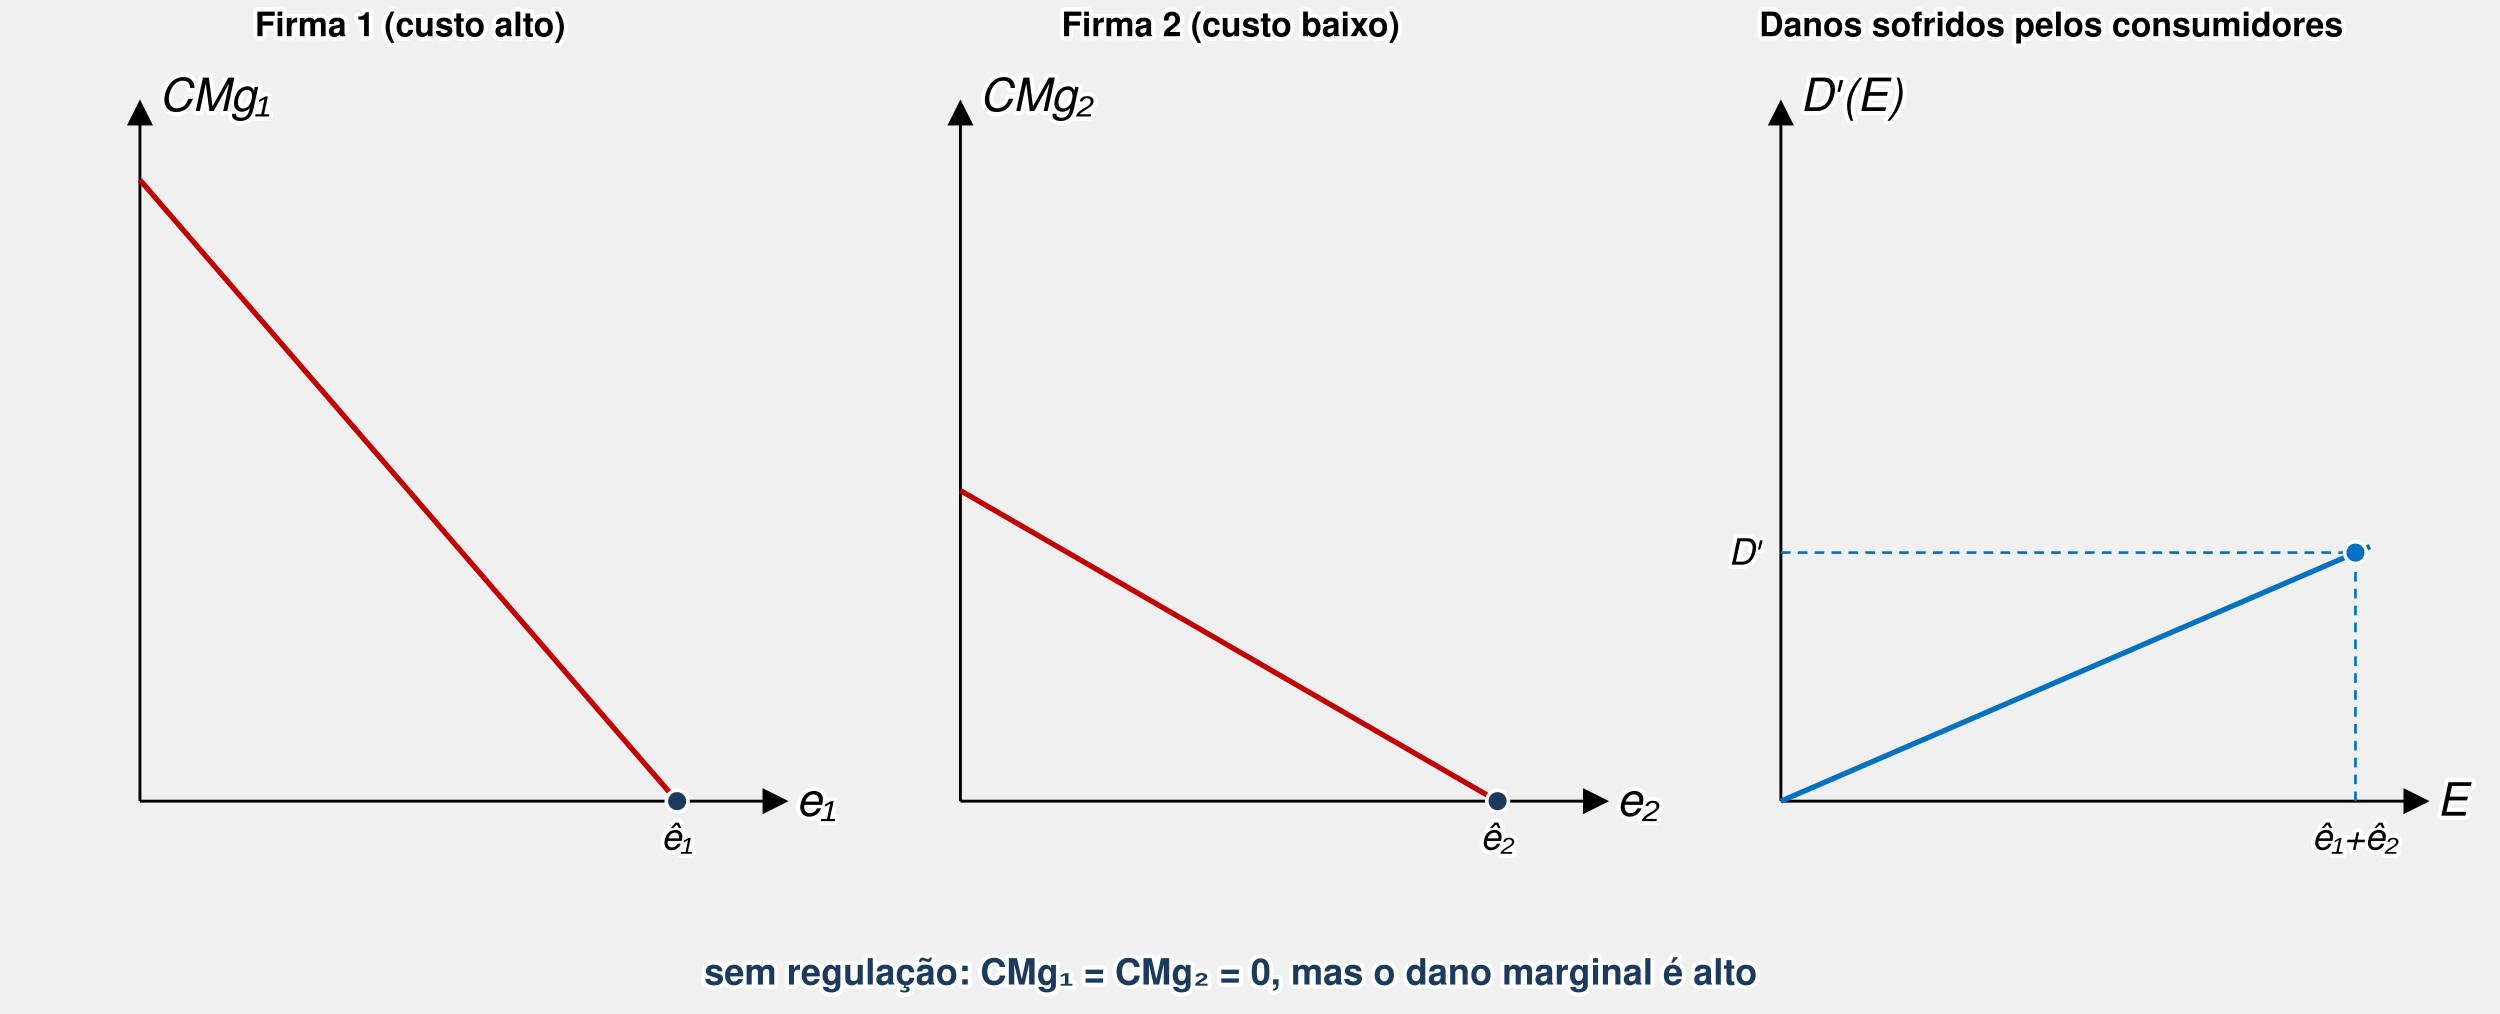
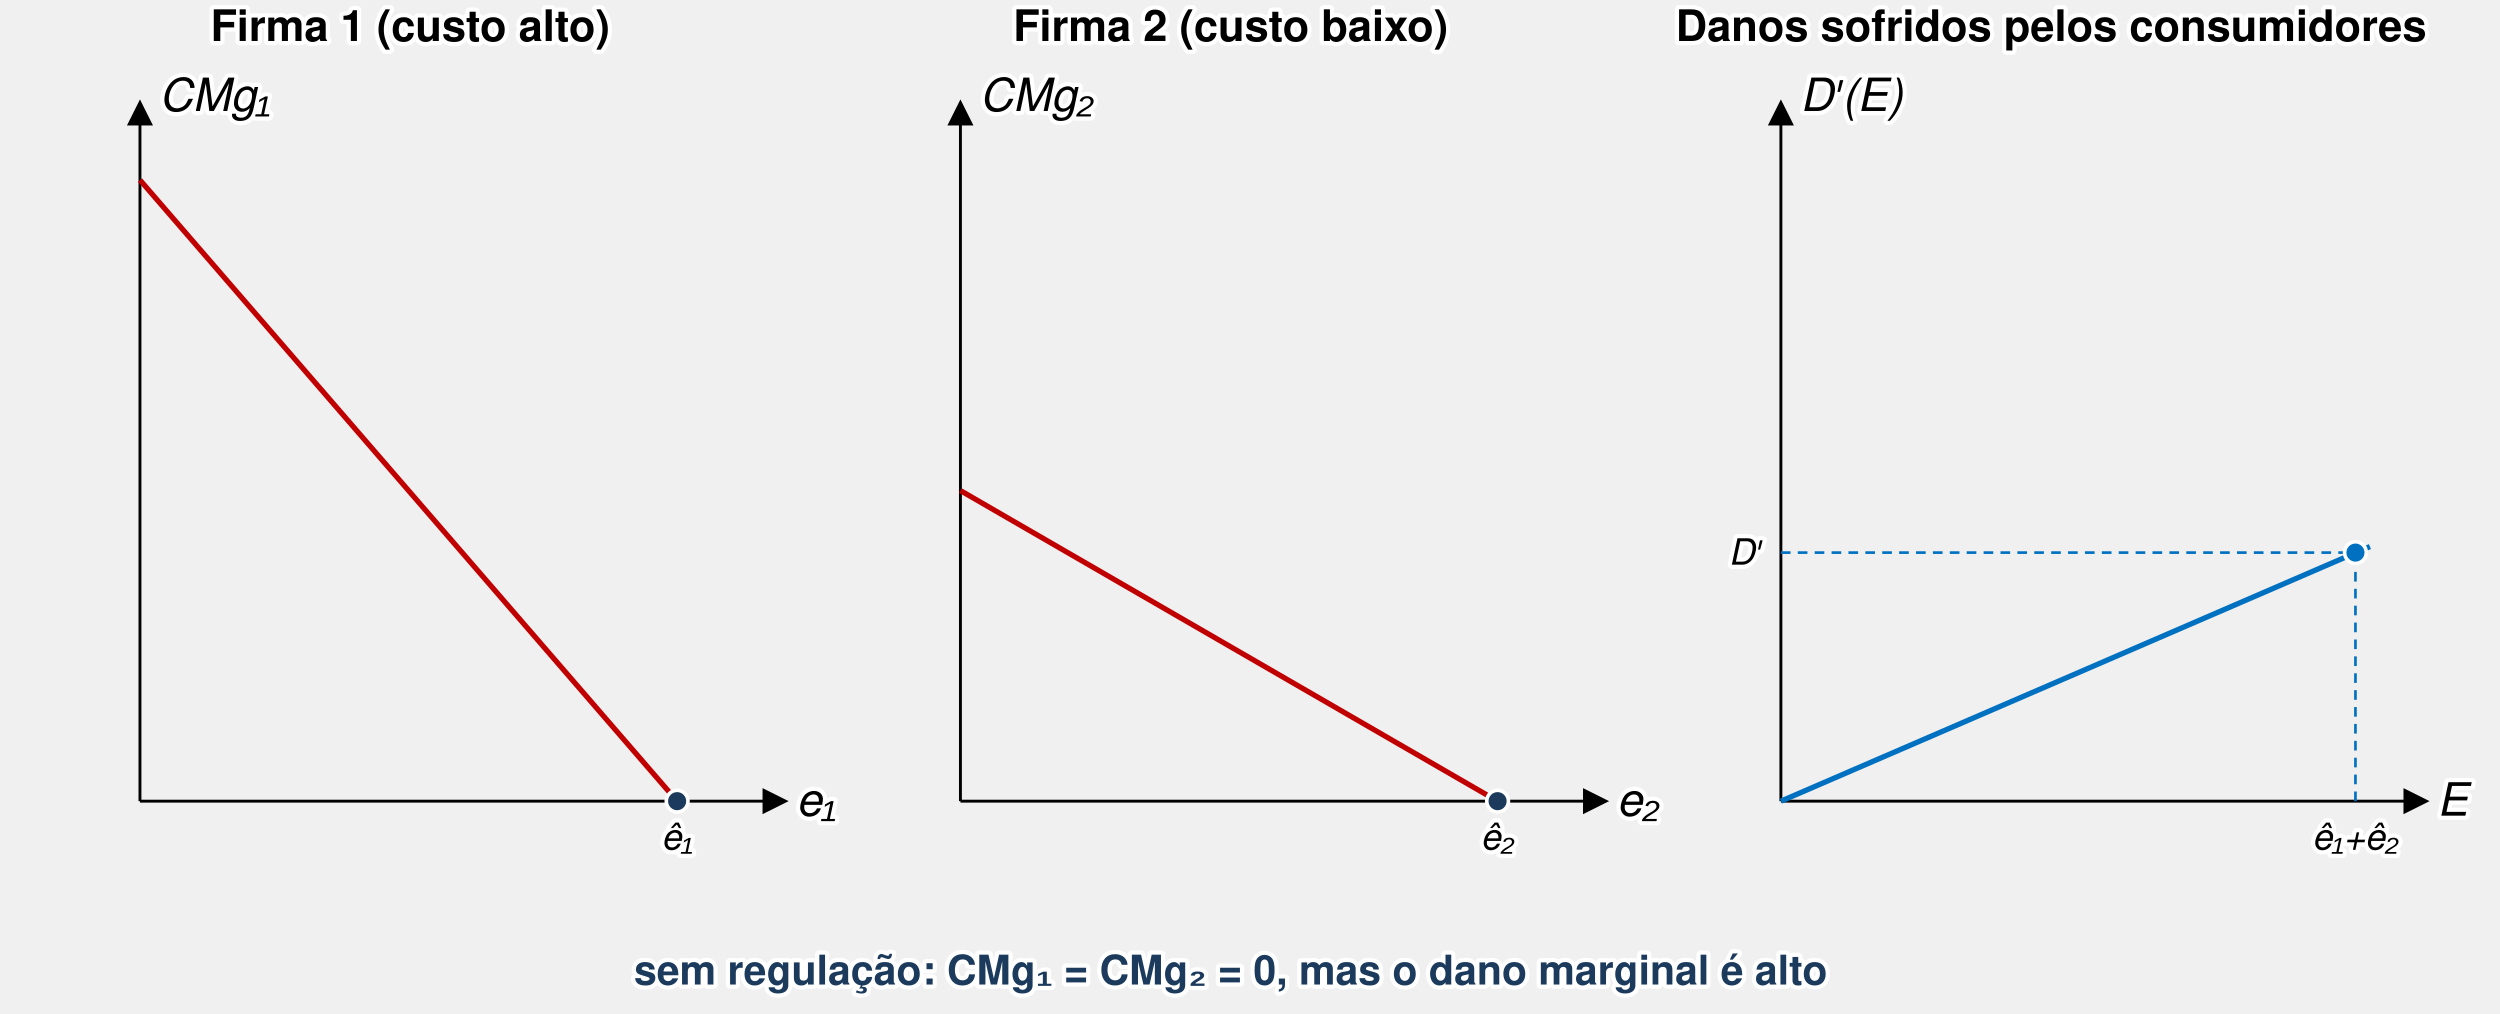
<svg xmlns="http://www.w3.org/2000/svg" width="1036" height="420" viewBox="0 0 1036 420" role="img" font-family="Source Sans Pro, Helvetica, Arial, sans-serif">
  <defs>
    <marker id="seta" markerWidth="9" markerHeight="9" refX="5" refY="4.5" orient="auto">
      <path d="M0,0 L9,4.5 L0,9 Z" fill="#000000" />
    </marker>
    <marker id="seta-apagada" markerWidth="9" markerHeight="9" refX="5" refY="4.5" orient="auto">
      <path d="M0,0 L9,4.5 L0,9 Z" fill="#c8d0d8" />
    </marker>
+     <marker id="seta-dano" markerWidth="9" markerHeight="9" refX="5" refY="4.5" orient="auto">
+       <path d="M0,0 L9,4.5 L0,9 Z" fill="#0070C0" />
+     </marker>
  </defs>
-   <text x="170.0" y="15.0" font-size="14" fill="#000000" text-anchor="middle" font-weight="600" stroke="#ffffff" stroke-width="3.5" stroke-linejoin="round" paint-order="stroke">Firma 1 (custo alto)</text>
-   <text x="510.0" y="15.0" font-size="14" fill="#000000" text-anchor="middle" font-weight="600" stroke="#ffffff" stroke-width="3.5" stroke-linejoin="round" paint-order="stroke">Firma 2 (custo baixo)</text>
-   <text x="850.0" y="15.0" font-size="14" fill="#000000" text-anchor="middle" font-weight="600" stroke="#ffffff" stroke-width="3.5" stroke-linejoin="round" paint-order="stroke">Danos sofridos pelos consumidores</text>
+   <text x="170.0" y="17.0" font-size="18" fill="#000000" text-anchor="middle" font-weight="600" stroke="#ffffff" stroke-width="3.5" stroke-linejoin="round" paint-order="stroke">Firma 1 (custo alto)</text>
+   <text x="510.0" y="17.0" font-size="18" fill="#000000" text-anchor="middle" font-weight="600" stroke="#ffffff" stroke-width="3.5" stroke-linejoin="round" paint-order="stroke">Firma 2 (custo baixo)</text>
+   <text x="850.0" y="17.0" font-size="18" fill="#000000" text-anchor="middle" font-weight="600" stroke="#ffffff" stroke-width="3.5" stroke-linejoin="round" paint-order="stroke">Danos sofridos pelos consumidores</text>
  <line x1="58.0" y1="332.0" x2="58.0" y2="46.0" stroke="#000000" stroke-width="1.2" marker-end="url(#seta)" />
  <line x1="58.0" y1="332.0" x2="322.0" y2="332.0" stroke="#000000" stroke-width="1.2" marker-end="url(#seta)" />
  <text x="330.0" y="338.0" font-size="19" fill="#000000" text-anchor="start" font-style="italic" stroke="#ffffff" stroke-width="3.5" stroke-linejoin="round" paint-order="stroke">e₁</text>
  <text x="66.0" y="46.0" font-size="19" fill="#000000" text-anchor="start" font-style="italic" stroke="#ffffff" stroke-width="3.5" stroke-linejoin="round" paint-order="stroke">CMg₁</text>
  <line x1="398.0" y1="332.0" x2="398.0" y2="46.0" stroke="#000000" stroke-width="1.2" marker-end="url(#seta)" />
  <line x1="398.0" y1="332.0" x2="662.0" y2="332.0" stroke="#000000" stroke-width="1.2" marker-end="url(#seta)" />
  <text x="670.0" y="338.0" font-size="19" fill="#000000" text-anchor="start" font-style="italic" stroke="#ffffff" stroke-width="3.5" stroke-linejoin="round" paint-order="stroke">e₂</text>
  <text x="406.0" y="46.0" font-size="19" fill="#000000" text-anchor="start" font-style="italic" stroke="#ffffff" stroke-width="3.5" stroke-linejoin="round" paint-order="stroke">CMg₂</text>
  <line x1="738.0" y1="332.0" x2="738.0" y2="46.0" stroke="#000000" stroke-width="1.2" marker-end="url(#seta)" />
  <line x1="738.0" y1="332.0" x2="1002.0" y2="332.0" stroke="#000000" stroke-width="1.2" marker-end="url(#seta)" />
  <text x="1010.0" y="338.0" font-size="19" fill="#000000" text-anchor="start" font-style="italic" stroke="#ffffff" stroke-width="3.5" stroke-linejoin="round" paint-order="stroke">E</text>
  <text x="746.0" y="46.0" font-size="19" fill="#000000" text-anchor="start" font-style="italic" stroke="#ffffff" stroke-width="3.5" stroke-linejoin="round" paint-order="stroke">D′(E)</text>
  <line x1="58.0" y1="74.6" x2="280.6" y2="332.0" stroke="#C00000" stroke-width="2.2" />
  <line x1="398.0" y1="203.3" x2="620.6" y2="332.0" stroke="#C00000" stroke-width="2.2" />
  <line x1="738.0" y1="332.0" x2="982.1" y2="226.5" stroke="#0070C0" stroke-width="2.2" />
  <text x="280.6" y="352.0" font-size="15" fill="#000000" text-anchor="middle" font-style="italic" stroke="#ffffff" stroke-width="3.5" stroke-linejoin="round" paint-order="stroke">ê₁</text>
  <text x="620.6" y="352.0" font-size="15" fill="#000000" text-anchor="middle" font-style="italic" stroke="#ffffff" stroke-width="3.5" stroke-linejoin="round" paint-order="stroke">ê₂</text>
  <line x1="738.0" y1="229.0" x2="976.1" y2="229.0" stroke="#0070C0" stroke-width="1.1" stroke-dasharray="4 3" />
  <line x1="976.1" y1="332.0" x2="976.1" y2="229.0" stroke="#0070C0" stroke-width="1.1" stroke-dasharray="4 3" />
  <circle cx="976.1" cy="229.0" r="4.5" fill="#0070C0" stroke="#ffffff" stroke-width="1.5" />
  <text x="976.1" y="352.0" font-size="15" fill="#000000" text-anchor="middle" font-style="italic" stroke="#ffffff" stroke-width="3.5" stroke-linejoin="round" paint-order="stroke">ê₁+ê₂</text>
  <text x="730.0" y="234.0" font-size="15" fill="#000000" text-anchor="end" font-style="italic" stroke="#ffffff" stroke-width="3.5" stroke-linejoin="round" paint-order="stroke">D′</text>
  <circle cx="280.6" cy="332.0" r="4.5" fill="#1b3a5c" stroke="#ffffff" stroke-width="1.5" />
  <circle cx="620.6" cy="332.0" r="4.5" fill="#1b3a5c" stroke="#ffffff" stroke-width="1.5" />
-   <text x="510.0" y="408.0" font-size="15" fill="#1b3a5c" text-anchor="middle" font-weight="600" stroke="#ffffff" stroke-width="3.5" stroke-linejoin="round" paint-order="stroke">sem regulação: CMg₁ = CMg₂ = 0, mas o dano marginal é alto</text>
+   <text x="510.0" y="408.0" font-size="17" fill="#1b3a5c" text-anchor="middle" font-weight="600" stroke="#ffffff" stroke-width="3.5" stroke-linejoin="round" paint-order="stroke">sem regulação: CMg₁ = CMg₂ = 0, mas o dano marginal é alto</text>
</svg>
